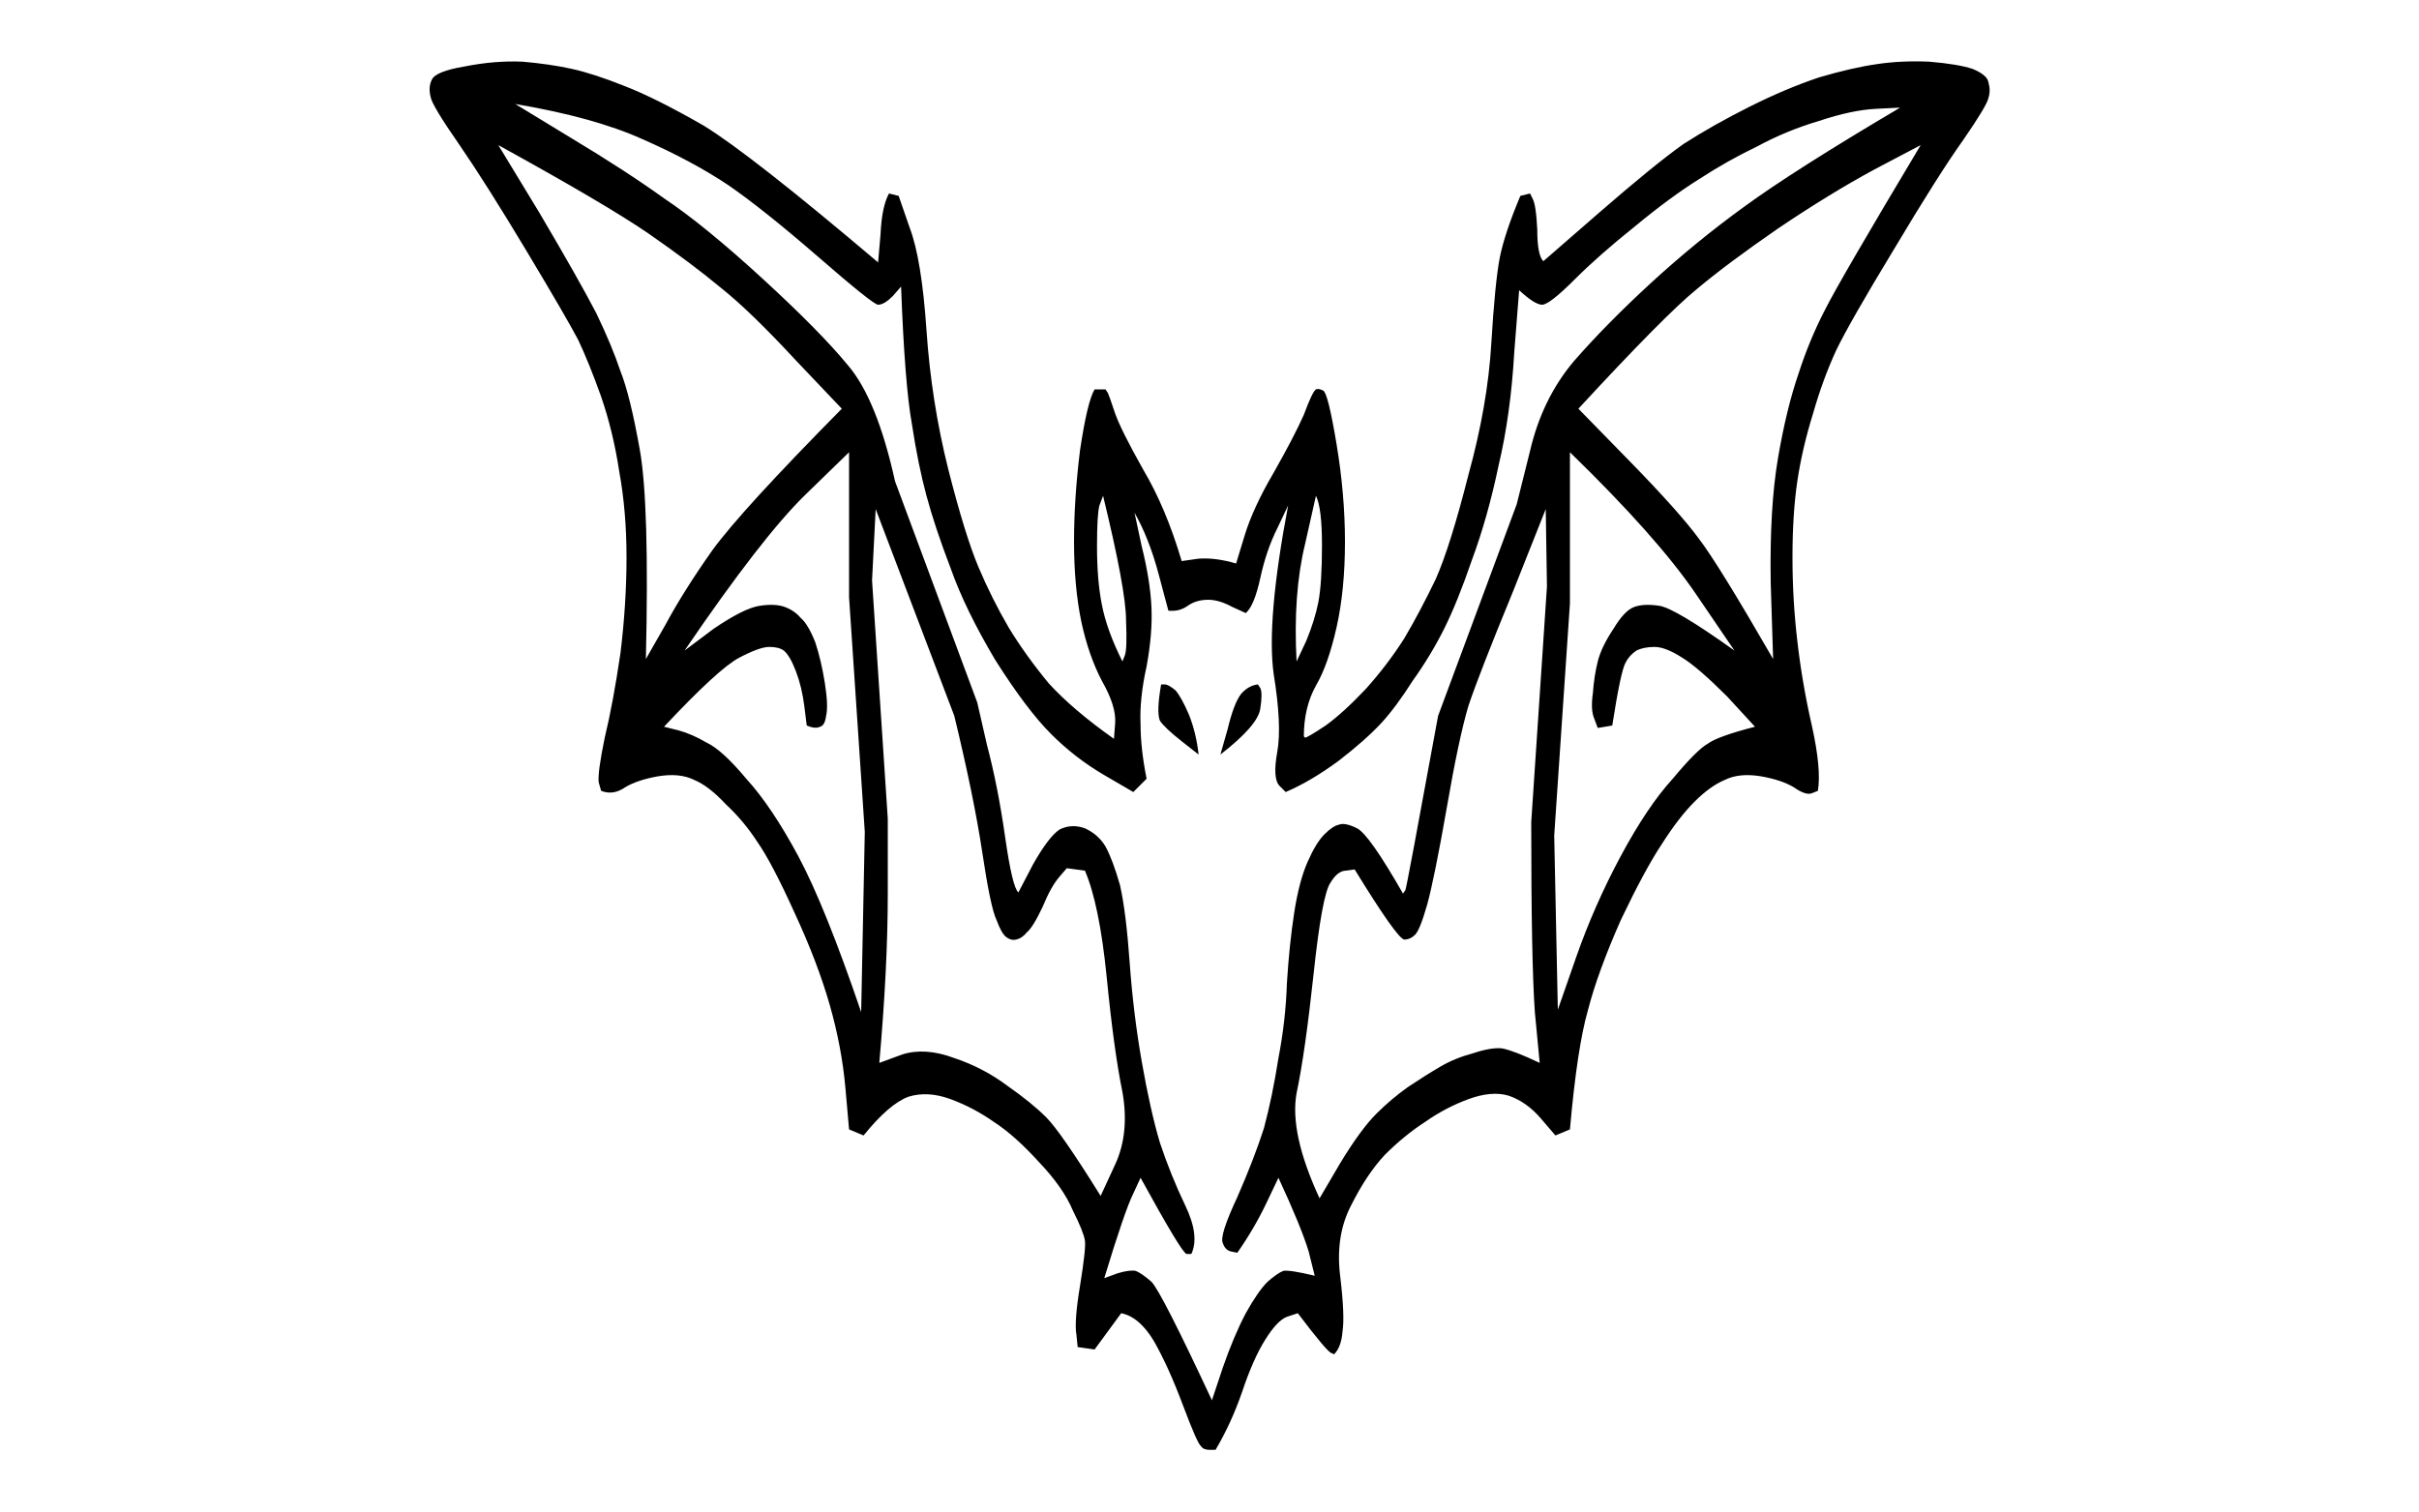
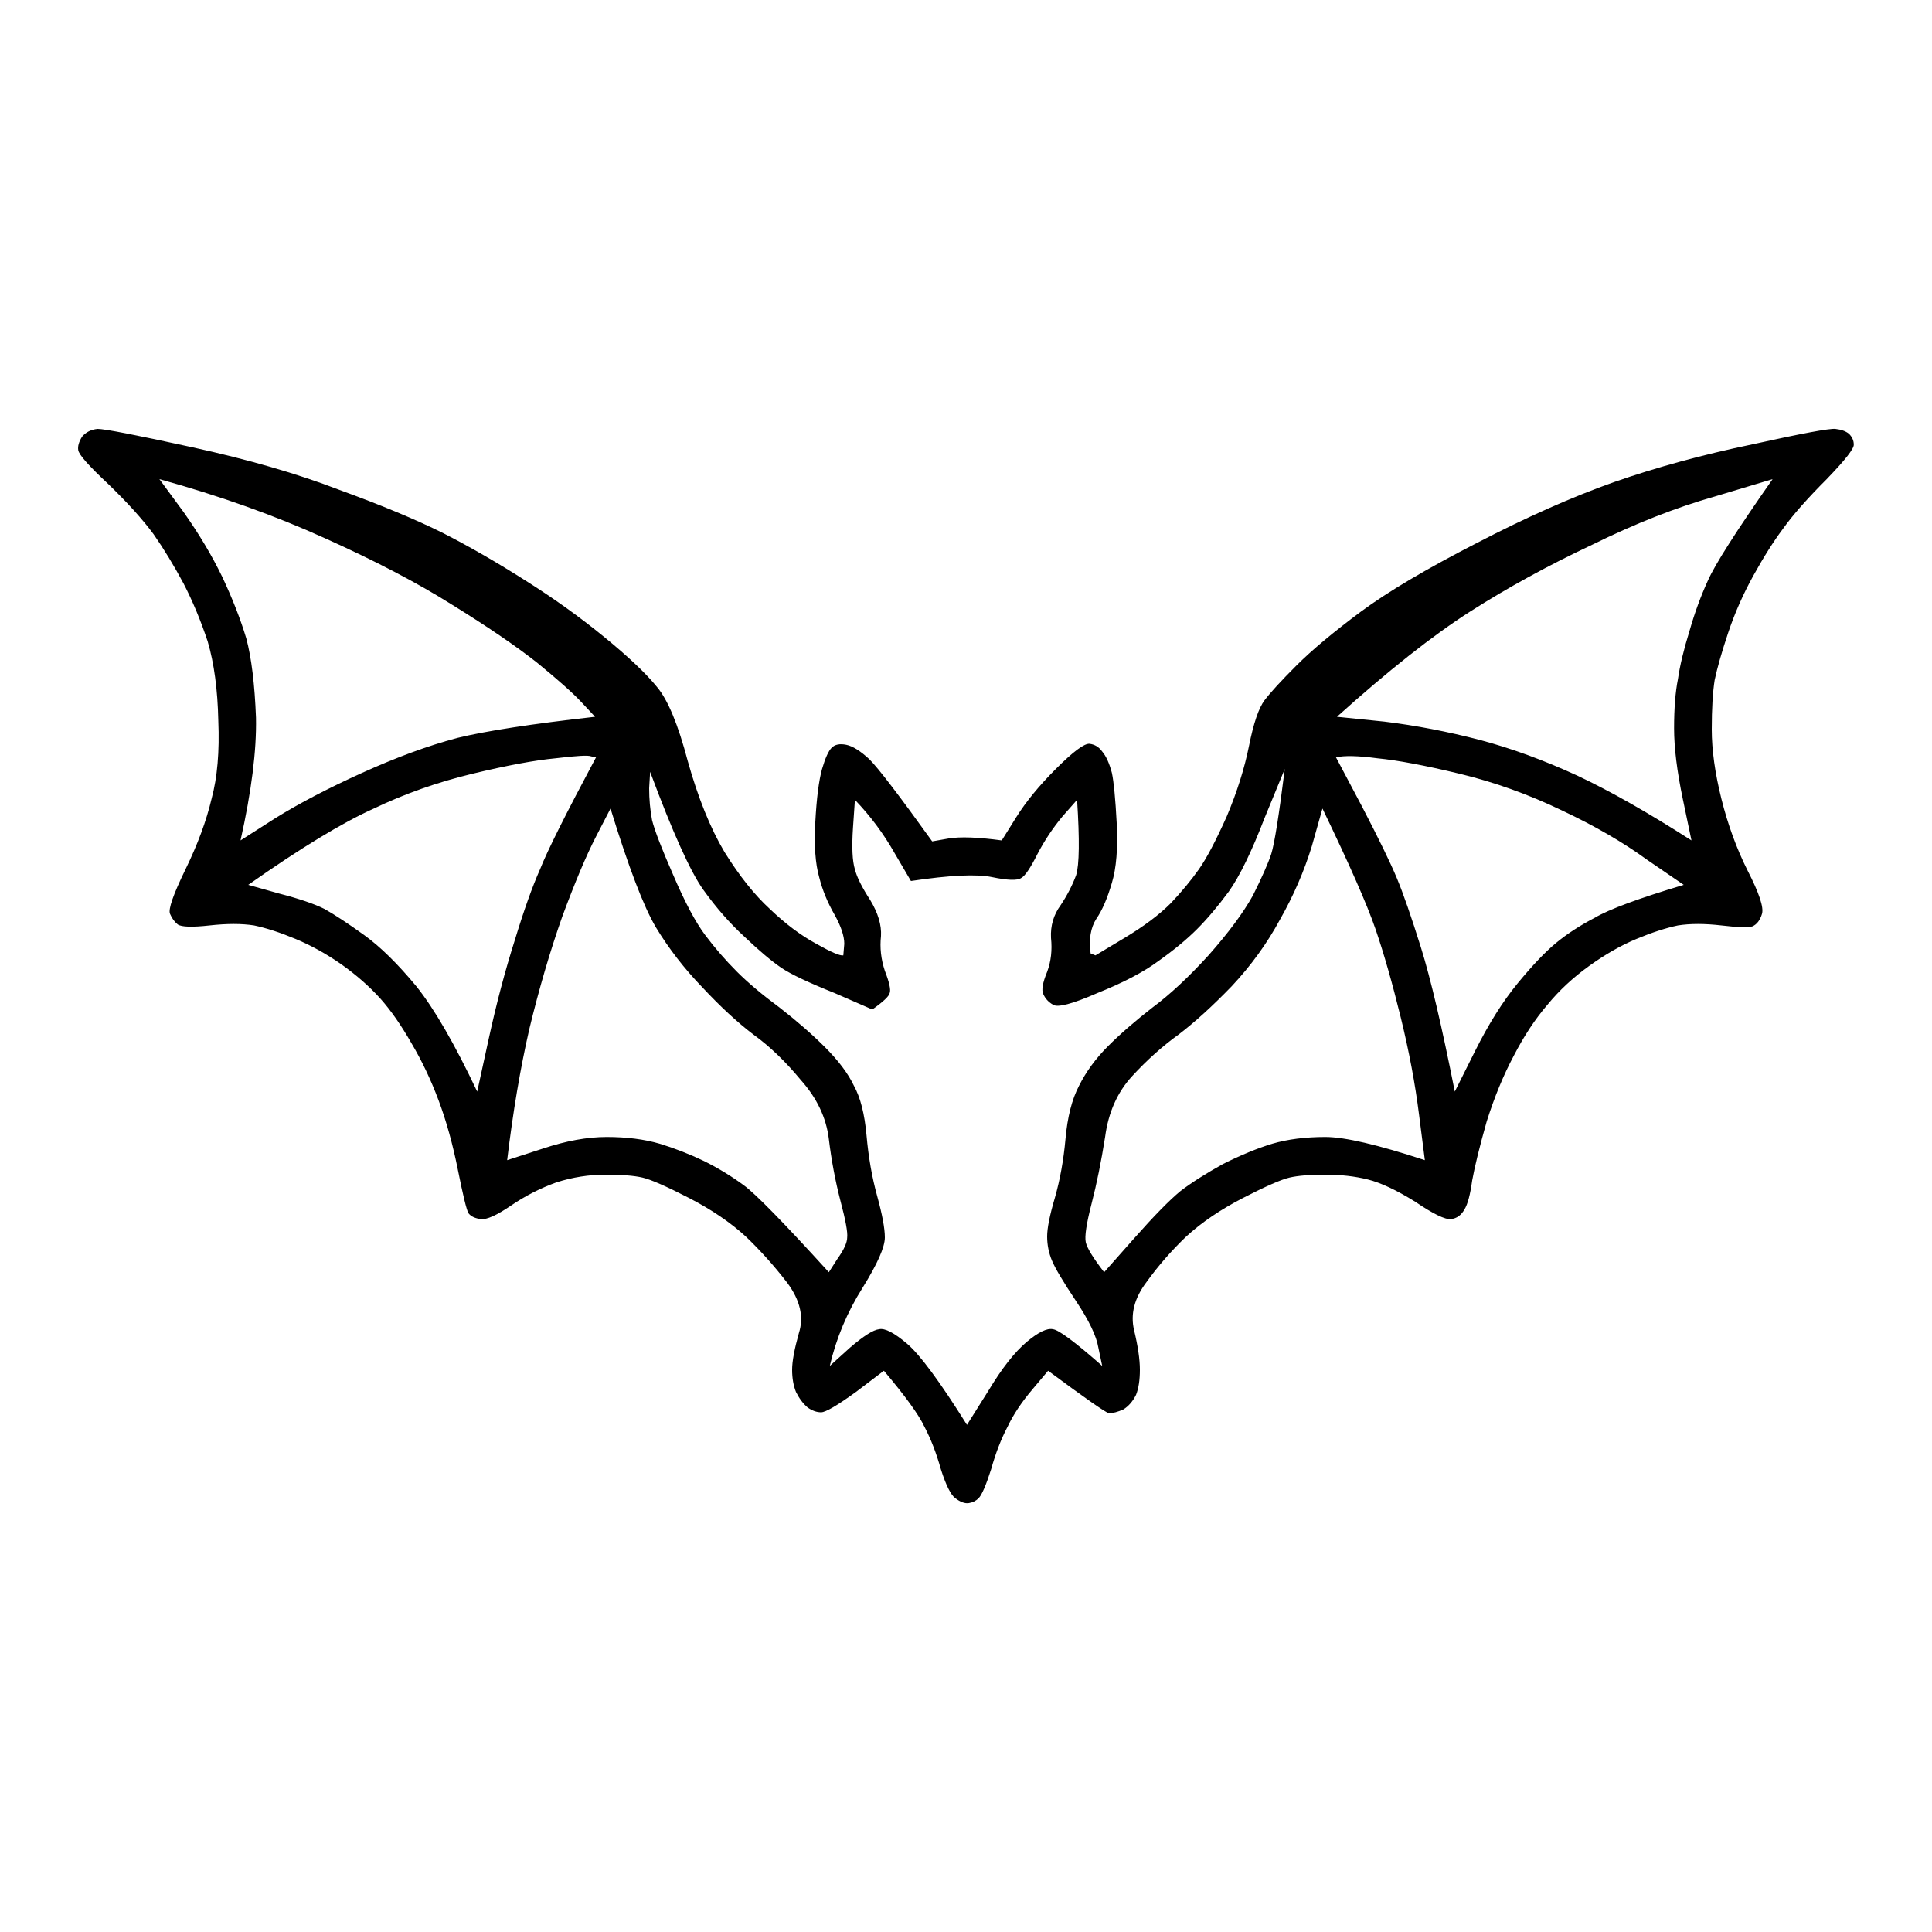
- <svg xmlns="http://www.w3.org/2000/svg" viewBox="0 0 200 125">
-   <path fill="$acento" fill-rule="evenodd" d="M100.5 119.9L100 119.9Q99.5 119.9 99.3 119.6Q99 119.4 97.8 116.2Q96.6 113 95.4 110.9Q94.2 108.9 92.7 108.6L92.7 108.6L90.5 111.6L89.1 111.4L89 110.4Q88.8 109.3 89.3 106.3Q89.8 103.2 89.7 102.6Q89.6 101.9 88.7 100.1Q87.9 98.2 85.9 96.1Q83.9 93.9 82.2 92.8Q80.5 91.6 78.6 90.9Q76.7 90.2 75.1 90.7Q73.5 91.3 71.4 93.9L71.4 93.9L70.2 93.4L69.9 90Q69.6 86.6 68.6 83.1Q67.6 79.6 65.7 75.5Q63.8 71.3 62.6 69.6Q61.5 67.9 60 66.5Q58.6 65 57.4 64.5Q56.2 63.9 54.4 64.2Q52.7 64.5 51.7 65.1Q50.7 65.8 49.7 65.4L49.7 65.4L49.5 64.7Q49.4 63.9 50 61Q50.7 58.1 51.3 54Q51.8 49.9 51.8 46.1Q51.8 42.3 51.2 39Q50.7 35.7 49.7 32.8Q48.7 30 47.8 28.1Q46.8 26.2 43.5 20.7Q40.2 15.2 38 12Q35.7 8.7 35.6 8Q35.4 7.2 35.7 6.6Q36 5.9 38.4 5.5Q40.9 5 43.2 5.1Q45.5 5.3 47.3 5.7Q49.1 6.1 51.6 7.1Q54.2 8.1 58.2 10.4Q62.1 12.8 72.6 21.7L72.6 21.7L72.8 19.4Q72.9 17.1 73.5 16L73.5 16L74.3 16.2L75.2 18.8Q76.2 21.4 76.6 27.3Q77 33.2 78.4 38.8Q79.8 44.3 80.9 46.9Q82 49.5 83.4 51.9Q84.8 54.2 86.7 56.5Q88.7 58.7 92.1 61.1L92.1 61.1L92.2 59.8Q92.3 58.4 91.1 56.3Q90 54.2 89.4 51.4Q88.8 48.5 88.8 44.8Q88.8 41.2 89.3 37.2Q89.9 33.2 90.5 32.2L90.5 32.2L91.4 32.2L91.6 32.5Q91.7 32.7 92.2 34.2Q92.7 35.6 94.5 38.8Q96.4 42 97.7 46.4L97.7 46.4L99.1 46.2Q100.5 46.1 102.2 46.6L102.2 46.6L102.9 44.3Q103.6 42 105.3 39.1Q107 36.1 107.8 34.3Q108.5 32.4 108.8 32.2Q109 32.1 109.4 32.3Q109.8 32.5 110.5 36.7Q111.2 40.9 111.2 44.8Q111.2 48.8 110.5 51.9Q109.8 55 108.8 56.7Q107.8 58.5 107.8 60.9L107.8 60.9L107.9 61Q108.1 61 109.6 60Q111 59 112.9 57Q114.7 55 116.1 52.8Q117.4 50.6 118.7 47.9Q119.9 45.2 121.4 39.3Q123 33.5 123.3 28.4Q123.6 23.4 124 21.3Q124.4 19.3 125.7 16.2L125.7 16.2L126.5 16L126.7 16.4Q127 16.9 127.1 19Q127.1 21.1 127.6 21.6L127.6 21.6L132.2 17.6Q136.8 13.6 139.2 11.9Q141.7 10.3 144.7 8.8Q147.7 7.3 150.4 6.4Q153.1 5.6 155.2 5.3Q157.2 5 159.5 5.1Q161.9 5.3 163.1 5.7Q164.3 6.2 164.4 6.8Q164.6 7.5 164.4 8.1Q164.3 8.7 162.3 11.6Q160.3 14.4 156.6 20.6Q152.9 26.7 151.8 29Q150.7 31.4 149.9 34.2Q149 37.1 148.6 39.8Q148.2 42.5 148.2 46.1Q148.2 49.6 148.6 53Q149 56.5 149.8 60Q150.6 63.6 150.3 65.4L150.3 65.4L149.8 65.6Q149.3 65.8 148.3 65.1Q147.3 64.5 145.6 64.2Q143.8 63.9 142.6 64.5Q141.4 65 140.1 66.3Q138.8 67.6 137.4 69.8Q136 71.9 134 76.1Q132.1 80.4 131.3 83.5Q130.4 86.6 129.8 93.4L129.8 93.4L128.6 93.9L127.4 92.5Q126.2 91.1 124.7 90.6Q123.3 90.2 121.4 90.9Q119.5 91.6 117.8 92.8Q116.1 93.9 114.5 95.5Q113 97.1 111.7 99.7Q110.4 102.2 110.8 105.5Q111.2 108.8 111 110.1Q110.9 111.4 110.3 112L110.3 112L110.1 111.9Q109.8 111.9 107.3 108.6L107.3 108.6L106.4 108.9Q105.6 109.2 104.6 110.8Q103.6 112.4 102.7 115.1Q101.8 117.7 100.5 119.9ZM100.2 115.8L101.1 113.1Q102 110.5 103 108.6Q104 106.8 104.8 106Q105.6 105.3 106.1 105.1Q106.6 105 108.7 105.5L108.7 105.5L108.2 103.5Q107.6 101.5 105.7 97.4L105.7 97.4L104.7 99.5Q103.7 101.6 102.3 103.6L102.3 103.6L101.8 103.5Q101.3 103.4 101.1 102.8Q100.8 102.2 102.3 99Q103.7 95.8 104.5 93.3Q105.2 90.7 105.7 87.5Q106.3 84.4 106.4 81.3Q106.6 78.1 107 75.5Q107.4 72.9 108.1 71.3Q108.8 69.7 109.5 69Q110.2 68.3 110.7 68.2Q111.2 68 112.2 68.5Q113.2 69 116 73.9L116 73.9L116.2 73.6Q116.3 73.4 118.9 59.2L118.9 59.2L125.4 41.7L126.5 37.3Q127.5 33 130.1 29.9Q132.8 26.8 136.5 23.4Q140.2 20 144.2 17.1Q148.3 14.1 157.1 8.9L157.1 8.9L155.1 9Q153.1 9.1 150.4 10Q147.7 10.8 145.3 12.1Q142.8 13.3 140.5 14.8Q138.1 16.3 135.2 18.7Q132.2 21.1 130.2 23.1Q128.1 25.2 127.5 25.2Q126.9 25.2 125.6 24L125.6 24L125.2 29.1Q124.9 34.3 123.9 38.5Q123 42.8 121.7 46.3Q120.5 49.8 119.4 52Q118.3 54.2 116.8 56.3Q115.4 58.5 114.2 59.8Q112.9 61.2 110.7 62.9Q108.4 64.6 106.3 65.5L106.3 65.5L105.8 65Q105.2 64.4 105.6 62.2Q106 60 105.3 55.7Q104.7 51.3 106.5 41.8L106.5 41.8L105.6 43.7Q104.7 45.5 104.2 47.8Q103.7 50.1 103 50.7L103 50.7L101.9 50.2Q100.8 49.6 99.9 49.6Q98.9 49.6 98.2 50.1Q97.5 50.6 96.6 50.5L96.6 50.5L95.8 47.5Q95 44.5 93.8 42.4L93.8 42.4L94.4 45.2Q95.1 48 95.2 50.2Q95.3 52.4 94.8 55.1Q94.2 57.8 94.3 59.9Q94.3 61.9 94.8 64.4L94.8 64.4L93.7 65.5L91.3 64.1Q88.9 62.7 86.9 60.7Q84.9 58.7 82.3 54.6Q79.8 50.4 78.6 47Q77.3 43.6 76.6 41Q75.9 38.4 75.4 35.1Q74.8 31.8 74.5 23.7L74.5 23.7L73.8 24.5Q73.1 25.2 72.6 25.2Q72.2 25.2 67.6 21.2Q63.1 17.3 60.2 15.3Q57.2 13.3 53.1 11.5Q49.1 9.7 42.6 8.6L42.6 8.6L47.2 11.4Q51.7 14.1 54.9 16.4Q58.2 18.6 63 23Q67.8 27.4 70.1 30.2Q72.5 33 74 39.8L74 39.8L80.8 58.1L81.6 61.6Q82.5 65 83.1 69.2Q83.7 73.4 84.2 73.8L84.2 73.8L85.4 71.5Q86.7 69.2 87.6 68.6Q88.6 68.1 89.7 68.5Q90.8 69 91.4 70Q92 71.1 92.6 73.2Q93.1 75.4 93.4 79.6Q93.7 83.8 94.4 87.8Q95.1 91.8 95.9 94.5Q96.8 97.2 98 99.7Q99.2 102.2 98.5 103.7L98.5 103.7L98.1 103.7Q97.7 103.6 94.3 97.4L94.3 97.4L93.7 98.7Q93 100.1 91.3 105.7L91.3 105.7L92.4 105.3Q93.4 105 93.9 105.1Q94.4 105.3 95.2 106Q96 106.8 100.2 115.8ZM53.4 54.5L55 51.7Q56.5 48.9 58.9 45.5Q61.3 42.2 69.6 33.8L69.6 33.8L65.8 29.8Q62 25.7 59.6 23.8Q57.2 21.8 53.6 19.3Q50.1 16.9 41.2 12L41.2 12L44.6 17.6Q47.9 23.2 49.3 25.9Q50.6 28.6 51.3 30.7Q52.1 32.7 52.9 37.2Q53.7 41.7 53.4 54.5ZM158.8 12L155 14Q151.3 16 147 18.9Q142.8 21.8 140.3 23.9Q137.7 26 130.5 33.8L130.5 33.8L134.7 38.1Q138.9 42.4 140.5 44.6Q142.1 46.7 146.6 54.5L146.6 54.5L146.4 48.2Q146.3 42 147 37.9Q147.7 33.8 148.7 30.9Q149.6 28.1 150.9 25.6Q152.1 23.2 158.8 12ZM128.8 83.5L130.3 79.2Q131.8 74.9 134 70.8Q136.2 66.7 138.3 64.4Q140.3 62 141.2 61.5Q142 60.9 145.1 60.1L145.1 60.1L142.8 57.6Q140.4 55.2 139.1 54.4Q137.7 53.5 136.8 53.5Q135.9 53.5 135.3 53.8Q134.7 54.2 134.4 54.8Q134 55.5 133.3 60L133.3 60L132.1 60.2L131.8 59.4Q131.5 58.7 131.7 57.3Q131.8 55.9 132.1 54.7Q132.4 53.5 133.4 52Q134.3 50.5 135.1 50.2Q135.9 49.9 137.2 50.1Q138.5 50.3 143.4 53.8L143.4 53.8L140.2 49.1Q137 44.4 129.8 37.4L129.8 37.4L129.8 49.9L128.5 69.1ZM70.2 37.4L66.6 40.9Q63 44.4 56.6 53.8L56.6 53.8L59 52Q61.5 50.3 62.8 50.1Q64.1 49.9 64.9 50.2Q65.7 50.5 66.2 51.1Q66.8 51.6 67.4 53.1Q67.9 54.6 68.2 56.5Q68.5 58.4 68.3 59.2Q68.2 60 67.8 60.1Q67.4 60.3 66.7 60L66.7 60L66.5 58.4Q66.3 56.8 65.8 55.5Q65.3 54.2 64.8 53.8Q64.4 53.5 63.6 53.5Q62.8 53.5 61.1 54.4Q59.4 55.3 54.9 60.1L54.9 60.1L56.1 60.4Q57.2 60.7 58.4 61.4Q59.7 62 61.7 64.4Q63.8 66.7 66 70.8Q68.2 74.9 71.2 83.7L71.2 83.7L71.5 68.8L70.2 49.4ZM92.8 54.7L93 54.2Q93.2 53.7 93.1 51.3Q93.1 48.8 91.2 41L91.2 41L90.9 41.8Q90.7 42.5 90.7 45.2Q90.7 48 91.1 50Q91.5 52.1 92.8 54.7ZM91 98.9L92.2 96.3Q93.4 93.7 92.8 90.3Q92.1 86.9 91.5 80.8Q90.9 74.8 89.7 72L89.7 72L88.2 71.8L87.6 72.5Q86.9 73.3 86.2 75Q85.4 76.7 84.9 77.1Q84.5 77.6 84 77.7Q83.6 77.8 83.2 77.5Q82.8 77.2 82.4 76.1Q81.9 75.1 81.2 70.4Q80.5 65.8 78.9 59.2L78.9 59.2L72.4 42.1L72.1 48L73.4 67.7L73.4 73.9Q73.4 80 72.7 87.9L72.7 87.9L74.6 87.2Q76.5 86.6 78.9 87.5Q81.3 88.3 83.3 89.8Q85.3 91.2 86.5 92.4Q87.7 93.6 91 98.9ZM108.8 41L107.9 45Q106.9 49.1 107.2 54.7L107.2 54.7L108 53Q108.7 51.3 109 49.8Q109.3 48.2 109.3 45.1Q109.3 42 108.8 41ZM127.8 42.1L125.1 48.9Q122.3 55.7 121.4 58.4Q120.6 61.1 119.6 66.9Q118.6 72.6 118 74.8Q117.4 76.9 117 77.3Q116.6 77.7 116.1 77.7Q115.5 77.6 112 71.9L112 71.9L111.3 72Q110.6 72 110 73Q109.3 74 108.6 80.6Q107.9 87.1 107.2 90.4Q106.6 93.7 109.1 99.1L109.1 99.1L110.8 96.2Q112.5 93.4 113.8 92.1Q115 90.9 116.4 89.9Q117.9 88.9 119.1 88.2Q120.3 87.5 121.8 87.1Q123.3 86.6 124.2 86.7Q125.2 86.9 127.3 87.9L127.3 87.9L126.9 83.7Q126.6 79.5 126.6 68L126.6 68L127.9 48.5ZM96 56.6L96.3 56.6Q96.6 56.6 97.2 57.1Q97.7 57.7 98.3 59.1Q98.9 60.6 99.1 62.4L99.1 62.4L97.7 61.3Q96.3 60.2 95.9 59.6Q95.6 58.9 96 56.6ZM104 56.6L104.2 56.9Q104.4 57.3 104.2 58.6Q104 60 100.9 62.4L100.9 62.4L101.5 60.3Q102 58.2 102.6 57.4Q103.2 56.7 104 56.6Z" />
+ <svg xmlns="http://www.w3.org/2000/svg" viewBox="0 0 200 200">
+   <path fill="$acento" fill-rule="evenodd" d="M191.9 46Q192 46.6 189.1 49.6Q186.1 52.6 184.6 54.7Q183.1 56.7 181.5 59.6Q179.9 62.5 178.9 65.5Q177.9 68.5 177.5 70.4Q177.2 72.3 177.2 75.5Q177.2 78.7 178.2 82.7Q179.2 86.7 180.9 90.1Q182.7 93.6 182.4 94.6Q182.1 95.6 181.4 95.9Q180.7 96.1 178.2 95.8Q175.6 95.5 173.7 95.8Q171.8 96.2 169.4 97.2Q167 98.2 164.5 100Q162 101.8 160.2 104Q158.3 106.2 156.7 109.3Q155.1 112.3 153.9 116.1Q152.8 120 152.4 122.2Q152.1 124.4 151.6 125.2Q151.1 126.1 150.2 126.2Q149.3 126.3 146.5 124.4Q143.6 122.6 141.6 122.1Q139.6 121.6 137.2 121.6Q134.8 121.6 133.5 121.9Q132.2 122.2 128.7 124Q125.2 125.8 122.8 128Q120.5 130.2 118.7 132.7Q116.8 135.2 117.4 137.7Q118 140.2 118 141.8Q118 143.4 117.6 144.4Q117.1 145.4 116.3 145.9Q115.4 146.3 114.8 146.3Q114.3 146.2 108.5 141.9L108.5 141.9L106.9 143.8Q105.2 145.8 104.3 147.7Q103.3 149.6 102.6 152.1Q101.8 154.6 101.3 155.1Q100.9 155.5 100.3 155.6Q99.7 155.7 98.9 155.1Q98.2 154.6 97.4 152.1Q96.7 149.6 95.7 147.7Q94.8 145.8 91.5 141.9L91.5 141.9L88.6 144.1Q85.7 146.2 85 146.2Q84.3 146.2 83.6 145.7Q82.9 145.1 82.4 144.1Q82 143.1 82 141.8Q82 140.5 82.7 138Q83.5 135.5 81.5 132.8Q79.5 130.2 77.2 128Q74.8 125.8 71.3 124Q67.8 122.2 66.5 121.9Q65.2 121.6 62.7 121.6Q60.1 121.6 57.6 122.4Q55.1 123.3 52.9 124.8Q50.7 126.3 49.8 126.2Q48.9 126.1 48.5 125.6Q48.2 125.1 47.4 121.1Q46.6 117.1 45.4 113.9Q44.2 110.7 42.6 108Q41 105.2 39.4 103.4Q37.7 101.5 35.3 99.8Q33 98.2 30.6 97.2Q28.2 96.2 26.3 95.8Q24.4 95.5 21.7 95.8Q19 96.1 18.4 95.7Q17.9 95.3 17.6 94.6Q17.3 93.9 19.2 90Q21.1 86.1 21.9 82.7Q22.8 79.4 22.6 74.6Q22.5 69.8 21.5 66.4Q20.4 63.1 19 60.4Q17.5 57.6 15.9 55.3Q14.2 53 11.2 50.1Q8.2 47.3 8.1 46.6Q8 46 8.5 45.2Q9.1 44.5 10.1 44.4Q11.2 44.4 19.9 46.3Q28.6 48.2 35.1 50.7Q41.7 53.1 45.9 55.2Q50 57.3 54.4 60.1Q58.7 62.8 62.5 65.9Q66.3 69 68 71.1Q69.7 73.1 71.2 78.8Q72.8 84.5 75 88.2Q77.3 91.9 79.7 94.1Q82.1 96.4 84.5 97.7Q86.8 99 87.3 98.9L87.3 98.9L87.4 97.7Q87.4 96.5 86.4 94.7Q85.3 92.8 84.8 90.8Q84.2 88.7 84.4 85.1Q84.6 81.4 85.1 79.6Q85.6 77.9 86.1 77.4Q86.6 76.9 87.6 77.1Q88.6 77.3 90 78.6Q91.4 80 96.5 87.1L96.5 87.1L98.2 86.8Q100 86.5 103.7 87L103.7 87L105.2 84.6Q106.7 82.2 109.3 79.6Q112 76.9 112.8 77Q113.6 77.1 114.1 77.8Q114.7 78.5 115.1 80Q115.4 81.4 115.6 85.2Q115.8 89.1 115.1 91.4Q114.4 93.8 113.5 95.1Q112.6 96.5 112.9 98.7L112.9 98.7L113.4 98.9L116.4 97.1Q119.4 95.3 121.2 93.5Q122.9 91.7 124.1 90Q125.3 88.3 127 84.5Q128.6 80.7 129.3 77.2Q130 73.7 130.9 72.5Q131.8 71.3 134.2 68.9Q136.6 66.5 140.9 63.3Q145.1 60.2 152.9 56.2Q160.6 52.2 167.1 49.9Q173.7 47.6 181.4 46Q189.1 44.3 190 44.4Q190.9 44.5 191.4 44.9Q191.9 45.4 191.9 46ZM61.6 74.2L60.2 72.7Q58.9 71.3 55.6 68.6Q52.3 66 46.8 62.6Q41.4 59.2 33.6 55.7Q25.9 52.2 16.5 49.6L16.5 49.6L19 53Q21.4 56.4 23 59.7Q24.6 63.1 25.5 66.1Q26.3 69.1 26.5 74.3Q26.6 79.4 24.9 87L24.9 87L28.5 84.7Q32.2 82.4 37.5 80Q42.8 77.6 47.3 76.4Q51.8 75.3 61.6 74.2ZM183.5 49.6L177.5 51.4Q171.5 53.1 164.8 56.4Q158 59.6 152.2 63.3Q146.4 67 138.4 74.2L138.4 74.2L143.3 74.7Q148.2 75.3 153.2 76.6Q158.1 77.9 163.3 80.3Q168.4 82.7 175.1 87L175.1 87L174.2 82.7Q173.3 78.4 173.3 75.4Q173.3 72.3 173.7 70.3Q174 68.2 174.9 65.3Q175.7 62.5 176.8 60.1Q177.9 57.6 183.5 49.6ZM61.7 78.4L61.2 78.3Q60.8 78.1 57.5 78.5Q54.3 78.8 48.9 80.1Q43.5 81.4 38.7 83.7Q33.8 85.9 25.7 91.6L25.7 91.6L28.9 92.5Q32 93.3 33.6 94.1Q35.2 95 37.7 96.8Q40.2 98.6 43.1 102.1Q45.9 105.6 49.4 113L49.4 113L50.6 107.5Q51.8 102 53.3 97.3Q54.7 92.7 55.9 90Q57 87.2 61.7 78.4ZM174.3 91.6L170.5 89Q166.8 86.3 161.7 83.9Q156.5 81.4 151.1 80.1Q145.7 78.8 142.6 78.5Q139.6 78.1 138.3 78.4L138.3 78.4L141 83.5Q143.6 88.5 144.6 90.9Q145.6 93.3 147.1 98.1Q148.6 102.9 150.6 113L150.6 113L152.7 108.8Q154.8 104.6 157.1 101.8Q159.4 99 161.1 97.6Q162.8 96.2 165.1 95Q167.3 93.7 174.3 91.6ZM133 79.6L130.9 84.7Q128.9 89.9 127.2 92.3Q125.5 94.6 123.9 96.2Q122.3 97.8 119.9 99.5Q117.6 101.2 113.6 102.8Q109.7 104.5 109 104Q108.3 103.6 108 102.9Q107.7 102.3 108.4 100.6Q109 99 108.8 97.1Q108.7 95.2 109.8 93.7Q110.8 92.2 111.4 90.6Q111.9 89 111.5 82.8L111.5 82.8L110 84.5Q108.5 86.3 107.4 88.4Q106.3 90.6 105.7 90.9Q105.1 91.3 102.7 90.8Q100.3 90.3 94.3 91.2L94.3 91.2L92.6 88.3Q90.9 85.3 88.5 82.8L88.5 82.8L88.3 85.7Q88.1 88.7 88.5 90Q88.8 91.2 90.1 93.2Q91.3 95.2 91.2 96.9Q91 98.7 91.6 100.5Q92.3 102.3 92.1 102.8Q92 103.3 90.3 104.5L90.3 104.5L86.4 102.8Q82.4 101.2 80.9 100.2Q79.3 99.1 77.1 97Q74.8 94.9 72.8 92.1Q70.8 89.3 67.3 79.9L67.3 79.9L67.2 81.6Q67.2 83.3 67.5 84.9Q67.9 86.5 69.7 90.6Q71.5 94.8 73 96.8Q74.5 98.8 76.3 100.6Q78 102.3 80.7 104.3Q83.4 106.4 85.4 108.4Q87.5 110.5 88.4 112.4Q89.4 114.2 89.7 117.5Q90 120.9 90.8 123.8Q91.6 126.7 91.6 128.1Q91.6 129.6 89.3 133.3Q86.9 137.1 85.9 141.4L85.9 141.4L88 139.5Q90.1 137.7 91 137.6Q91.9 137.4 93.9 139.1Q95.9 140.8 100.1 147.5L100.1 147.5L102.3 144Q104.4 140.5 106.3 138.9Q108.1 137.4 109 137.6Q109.9 137.7 114.1 141.4L114.1 141.4L113.7 139.5Q113.4 137.7 111.4 134.7Q109.4 131.7 108.9 130.5Q108.4 129.3 108.4 128Q108.4 126.7 109.2 124Q110 121.2 110.3 117.9Q110.6 114.5 111.7 112.4Q112.8 110.2 114.7 108.3Q116.6 106.4 119.3 104.3Q122 102.3 125.1 98.9Q128.2 95.4 129.7 92.7Q131.1 89.9 131.6 88.4Q132.1 86.8 133 79.6ZM85.8 131.7L86.7 130.3Q87.7 128.9 87.7 128.1Q87.8 127.3 87 124.3Q86.2 121.2 85.8 117.9Q85.4 114.6 82.9 111.8Q80.5 108.9 78 107.1Q75.5 105.2 72.7 102.2Q69.9 99.3 67.9 96Q66 92.8 63.2 83.7L63.2 83.7L61.7 86.6Q60.2 89.5 58.2 94.9Q56.3 100.3 54.8 106.5Q53.4 112.6 52.5 120.1L52.5 120.1L56.2 118.9Q59.8 117.7 62.8 117.7Q65.9 117.7 68.3 118.4Q70.6 119.1 72.9 120.2Q75.1 121.3 77 122.7Q78.8 124 85.8 131.7ZM136.9 83.7L135.8 87.6Q134.6 91.5 132.5 95.2Q130.5 98.9 127.5 102.1Q124.5 105.2 122 107.1Q119.5 108.9 117.2 111.4Q114.9 113.9 114.4 117.7Q113.8 121.5 113 124.6Q112.2 127.7 112.4 128.6Q112.6 129.5 114.3 131.7L114.3 131.7L117.4 128.2Q120.5 124.7 122.2 123.3Q123.9 122 126.6 120.5Q129.4 119.1 131.7 118.4Q134.1 117.7 137.2 117.7Q140.2 117.7 147.5 120.1L147.5 120.1L146.9 115.4Q146.3 110.6 145 105.3Q143.7 100 142.4 96.2Q141.1 92.4 136.9 83.7Z" />
</svg>
